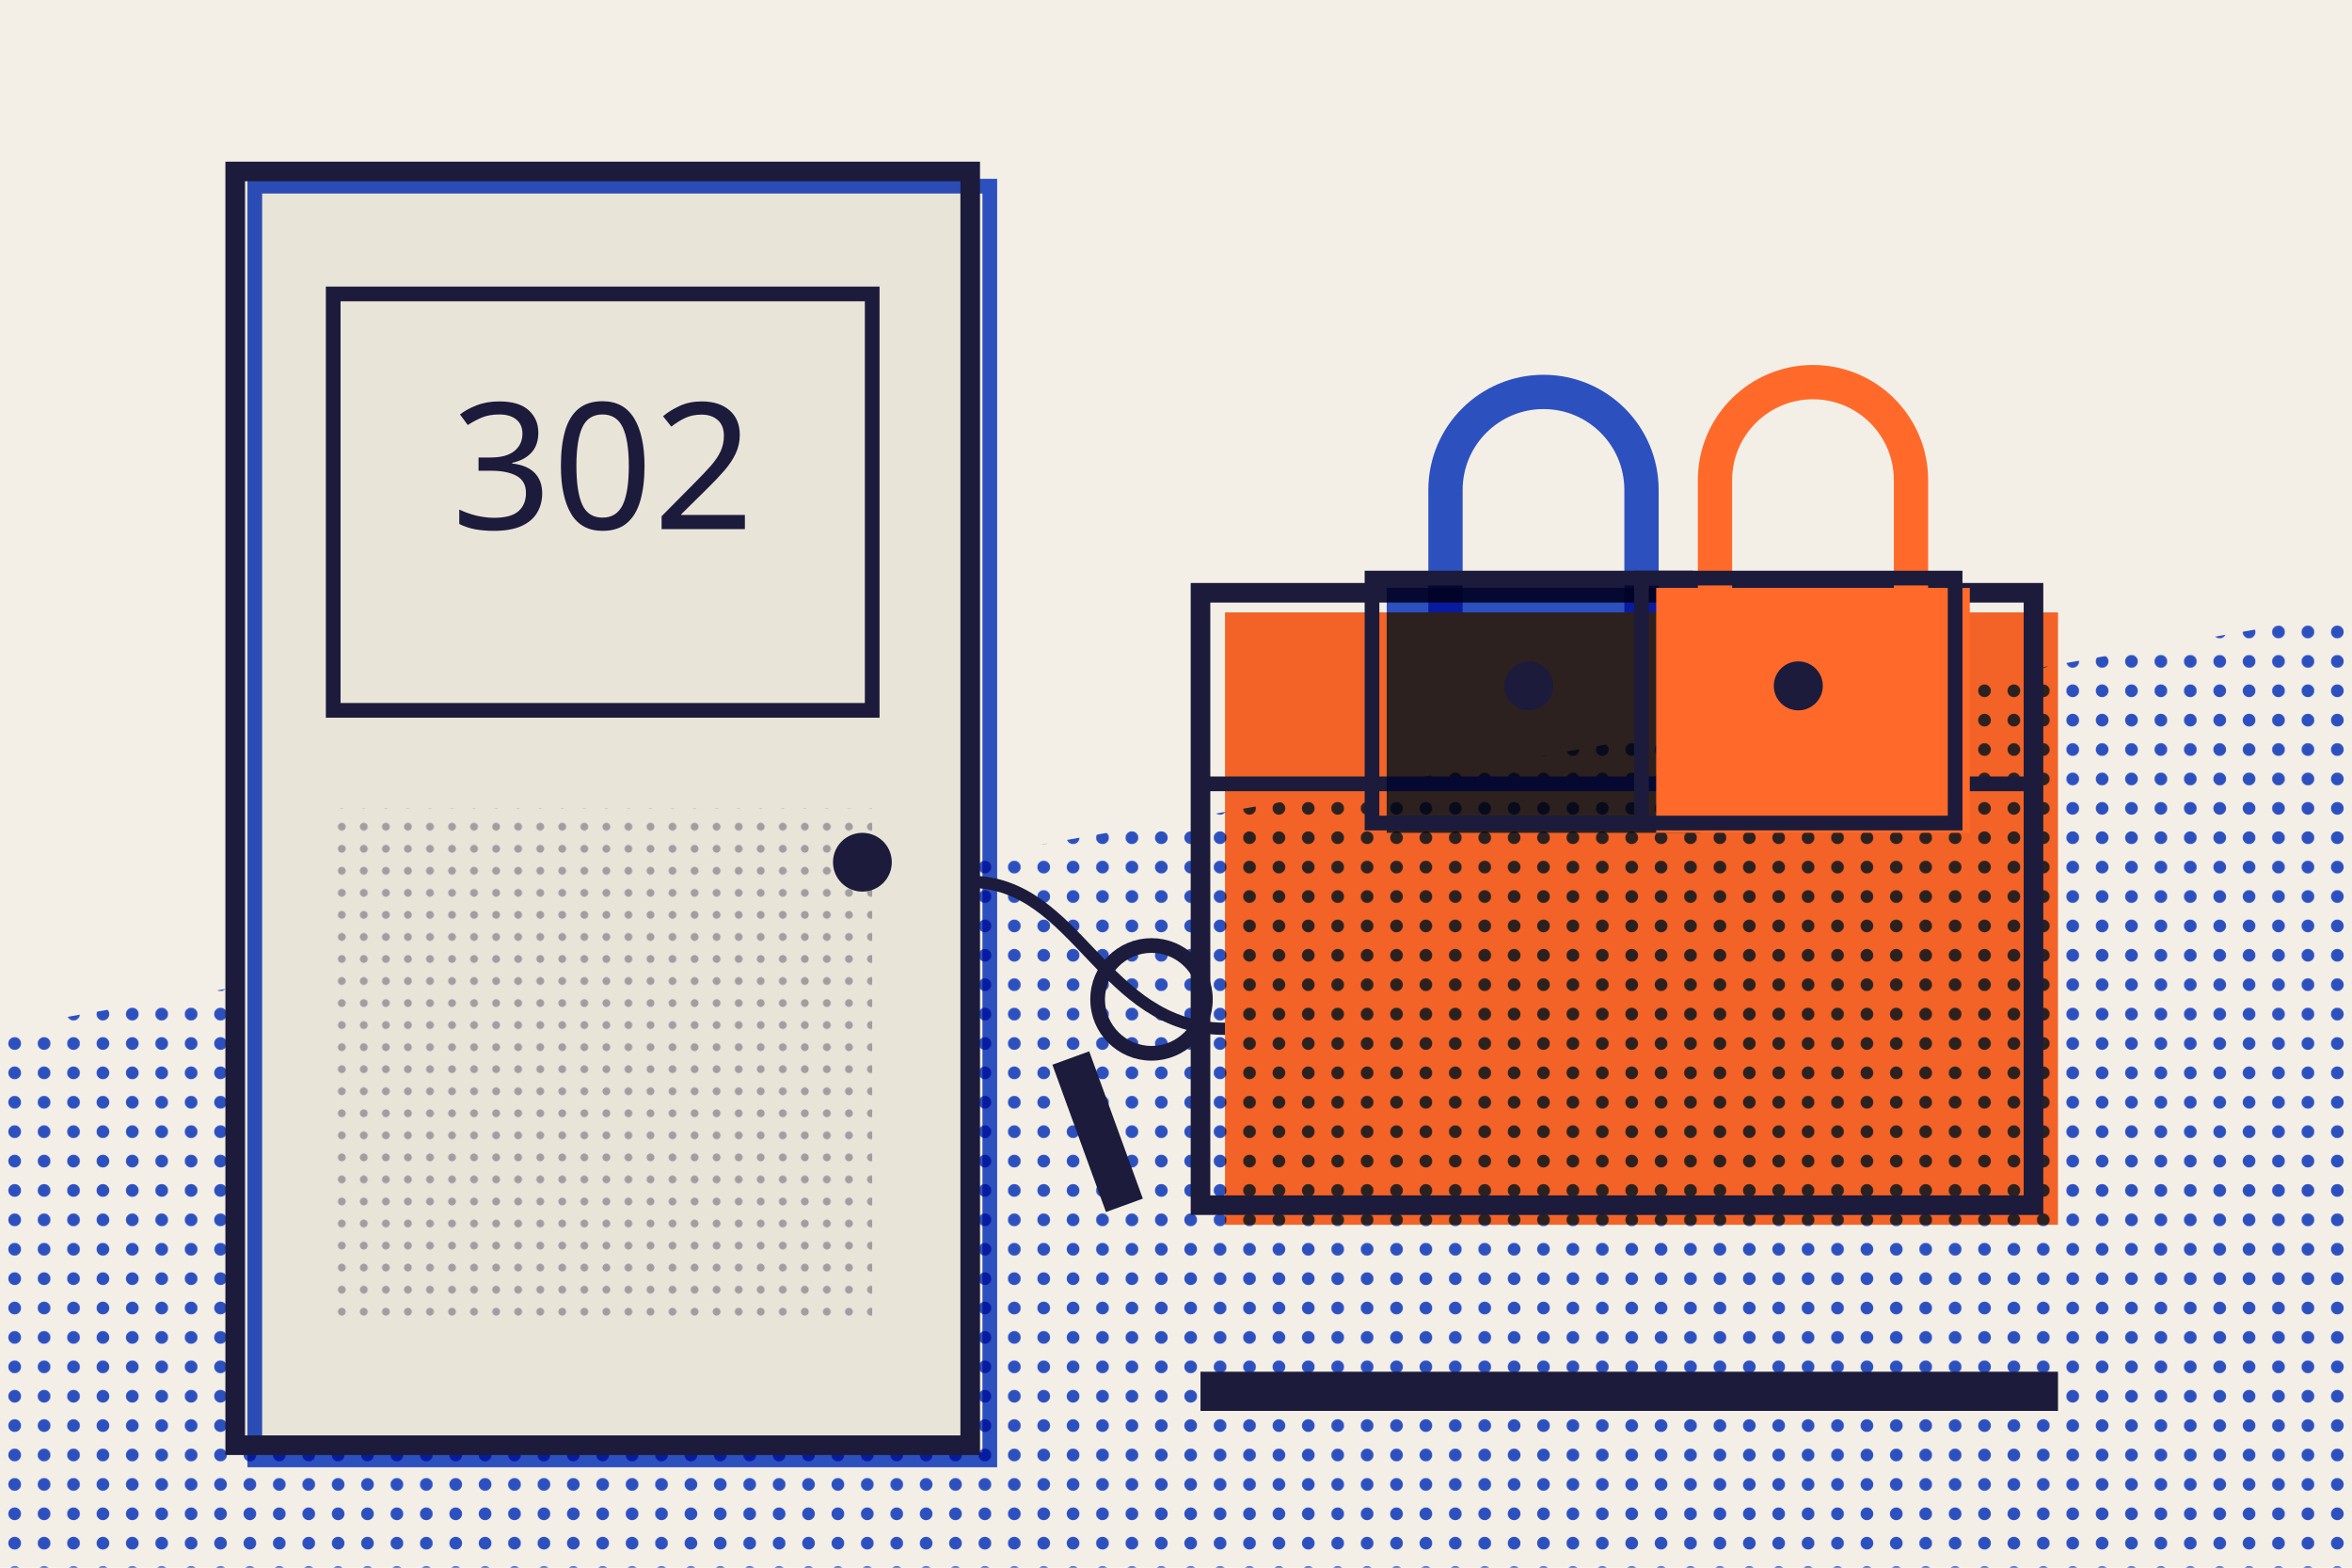
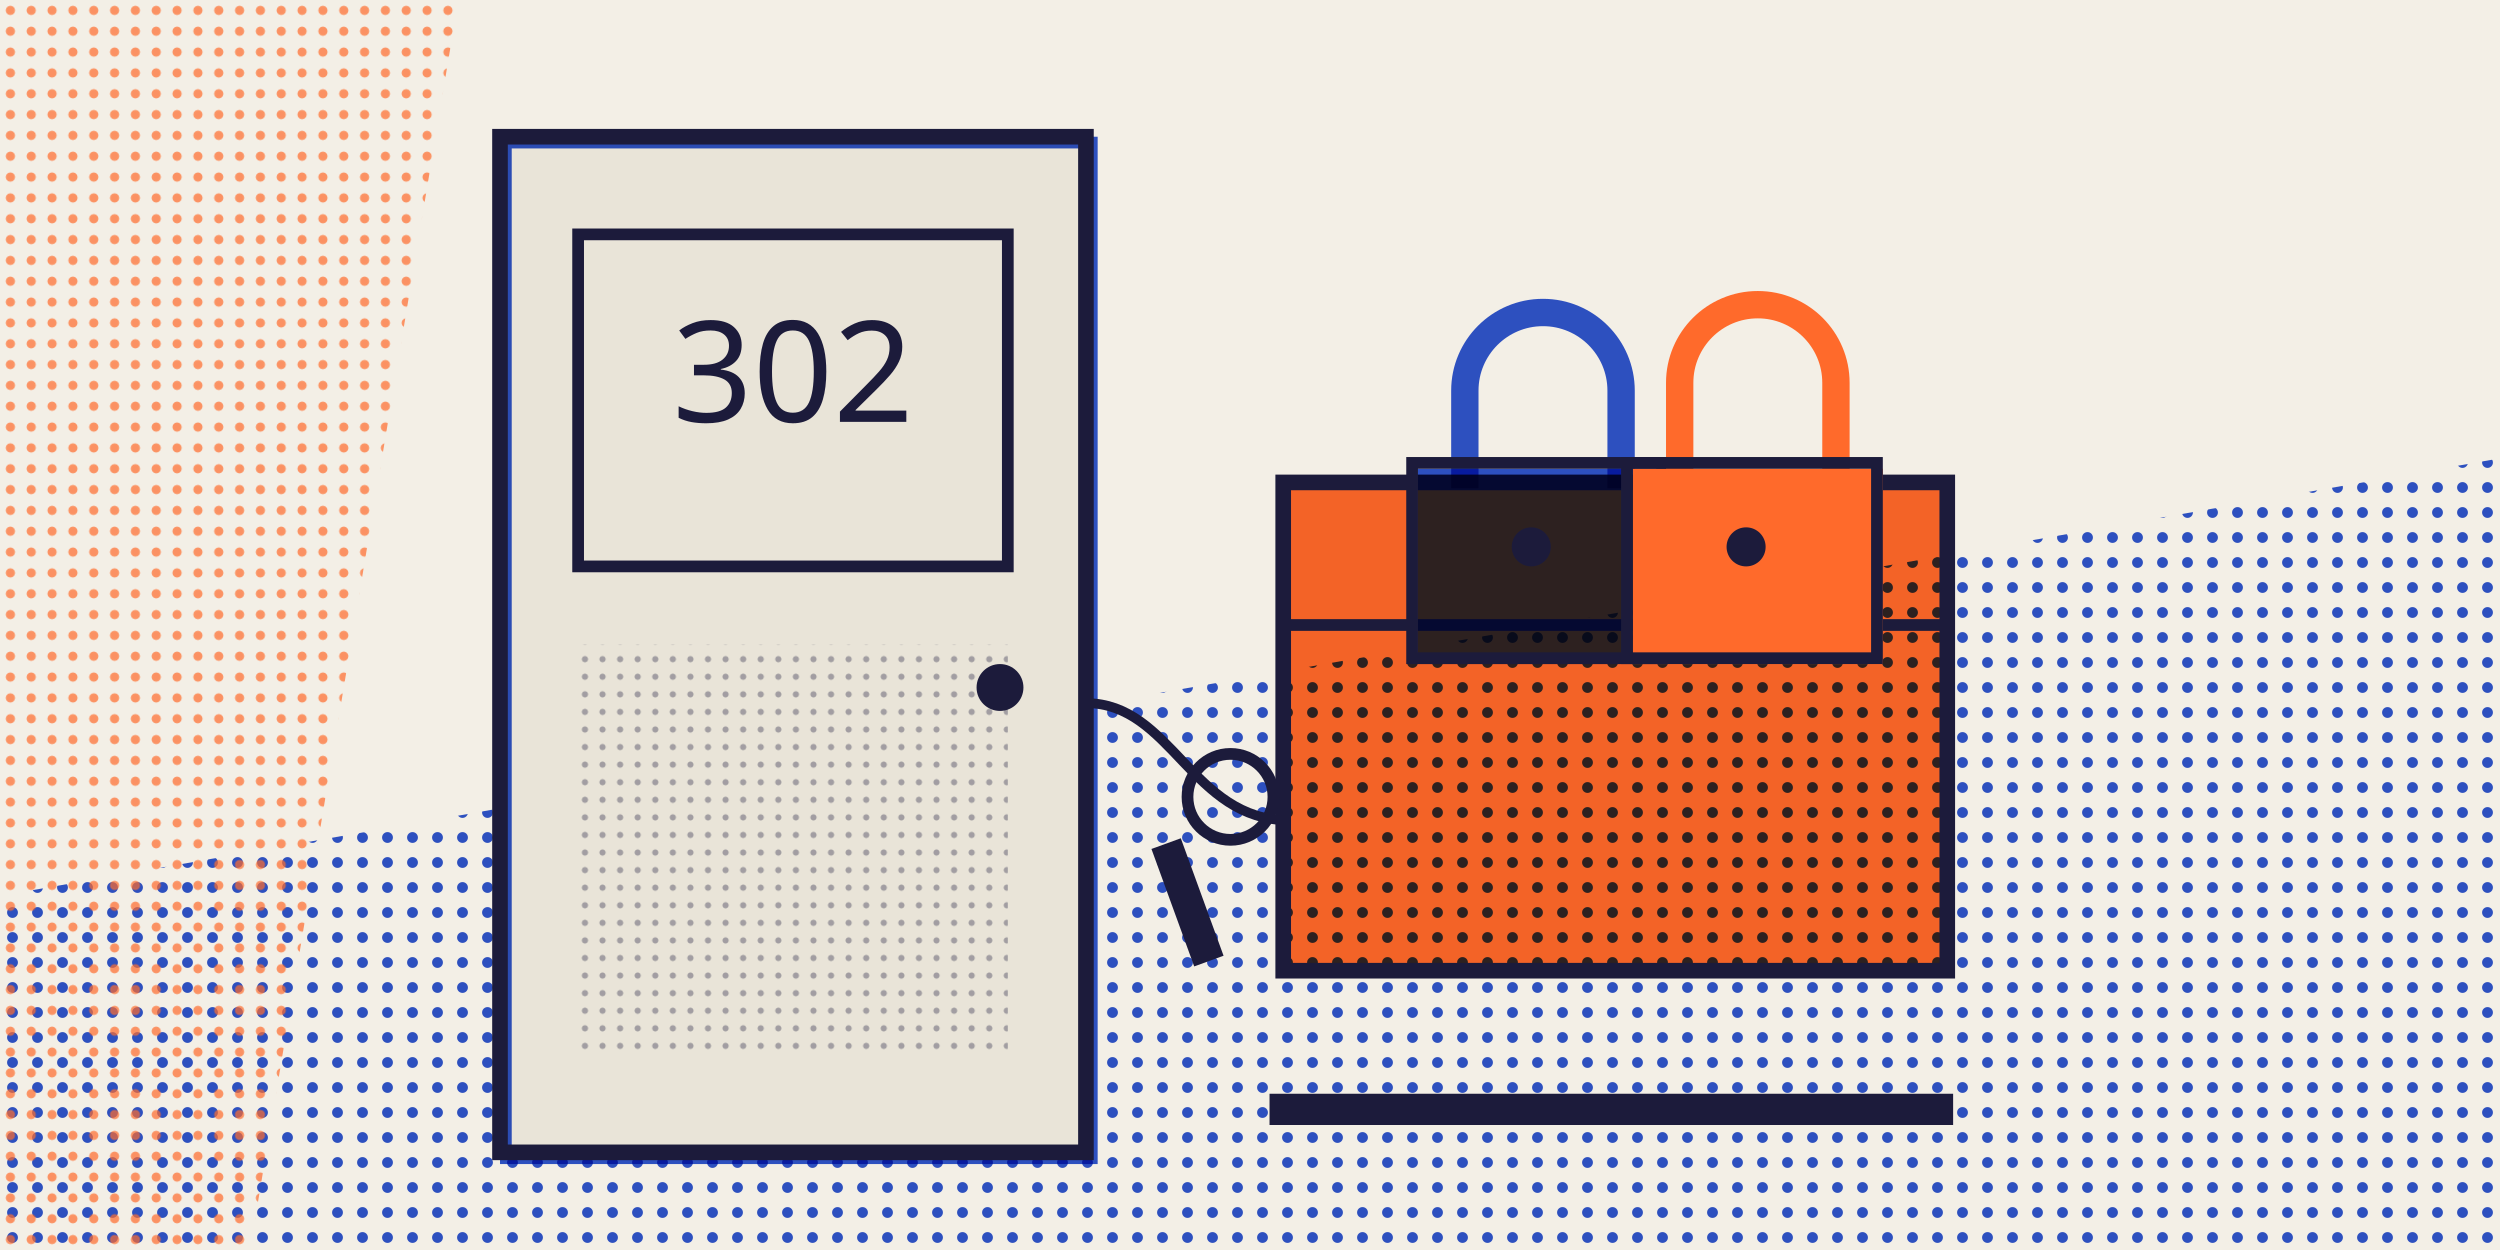
- <svg xmlns="http://www.w3.org/2000/svg" viewBox="0 0 960 640" width="960" height="640">
+ <svg xmlns="http://www.w3.org/2000/svg" viewBox="0 0 1200 600" width="1200" height="600">
  <defs>
    <pattern id="dots" width="12" height="12" patternUnits="userSpaceOnUse">
      <circle cx="6" cy="6" r="2.6" fill="#2f55d4" />
    </pattern>
    <pattern id="inkdots" width="9" height="9" patternUnits="userSpaceOnUse">
      <circle cx="4.5" cy="4.5" r="1.6" fill="#1c1b3b" />
    </pattern>
+     <pattern id="orangedots" width="10" height="10" patternUnits="userSpaceOnUse">
+       <circle cx="5" cy="5" r="2.2" fill="#ff6a2b" />
+     </pattern>
  </defs>
-   <rect width="960" height="640" fill="#f3efe6" />
-   <polygon points="0,640 0,420 960,250 960,640" fill="url(#dots)" style="mix-blend-mode:multiply" />
-   <rect x="96" y="70" width="300" height="520" fill="#e9e4d8" />
-   <rect x="104" y="76" width="300" height="520" fill="none" stroke="#2f55d4" stroke-width="6" style="mix-blend-mode:multiply" />
-   <rect x="96" y="70" width="300" height="520" fill="none" stroke="#1c1b3b" stroke-width="8" />
-   <rect x="136" y="120" width="220" height="170" fill="none" stroke="#1c1b3b" stroke-width="6" />
-   <rect x="136" y="330" width="220" height="210" fill="url(#inkdots)" opacity="0.35" />
-   <circle cx="352" cy="352" r="12" fill="#1c1b3b" />
-   <text x="246" y="216" font-family="Impact, Arial Narrow, sans-serif" font-size="72" fill="#1c1b3b" text-anchor="middle">302</text>
-   <rect x="500" y="250" width="340" height="250" fill="#ff6a2b" style="mix-blend-mode:multiply" />
-   <rect x="490" y="242" width="340" height="250" fill="none" stroke="#1c1b3b" stroke-width="8" />
-   <line x1="490" y1="320" x2="830" y2="320" stroke="#1c1b3b" stroke-width="6" />
-   <path d="M590 250 V200 a40 40 0 0 1 80 0 V250" fill="none" stroke="#2f55d4" stroke-width="14" style="mix-blend-mode:multiply" />
-   <rect x="566" y="240" width="128" height="100" fill="#2f55d4" style="mix-blend-mode:multiply" />
-   <rect x="560" y="236" width="128" height="100" fill="none" stroke="#1c1b3b" stroke-width="6" />
-   <path d="M700 250 V196 a40 40 0 0 1 80 0 V250" fill="none" stroke="#ff6a2b" stroke-width="14" />
-   <rect x="676" y="240" width="128" height="100" fill="#ff6a2b" />
-   <rect x="670" y="236" width="128" height="100" fill="none" stroke="#1c1b3b" stroke-width="6" />
-   <circle cx="624" cy="280" r="10" fill="#1c1b3b" />
-   <circle cx="734" cy="280" r="10" fill="#1c1b3b" />
-   <path d="M396 360 C440 360 450 420 500 420" fill="none" stroke="#1c1b3b" stroke-width="5" />
-   <circle cx="470" cy="408" r="22" fill="none" stroke="#1c1b3b" stroke-width="6" />
-   <rect x="440" y="430" width="16" height="64" fill="#1c1b3b" transform="rotate(-20 448 462)" />
-   <rect x="490" y="560" width="350" height="16" fill="#1c1b3b" />
+   <rect width="1200" height="600" fill="#f3efe6" />
+   <polygon points="0,600 0,430 1200,220 1200,600" fill="url(#dots)" style="mix-blend-mode:multiply" />
+   <polygon points="0,0 220,0 120,600 0,600" fill="url(#orangedots)" opacity="0.7" />
+   <g transform="translate(150 0) scale(0.9375)">
+     <rect x="96" y="70" width="300" height="520" fill="#e9e4d8" />
+     <rect x="99" y="73" width="300" height="520" fill="none" stroke="#2f55d4" stroke-width="6" style="mix-blend-mode:multiply" />
+     <rect x="96" y="70" width="300" height="520" fill="none" stroke="#1c1b3b" stroke-width="8" />
+     <rect x="136" y="120" width="220" height="170" fill="none" stroke="#1c1b3b" stroke-width="6" />
+     <rect x="136" y="330" width="220" height="210" fill="url(#inkdots)" opacity="0.35" />
+     <circle cx="352" cy="352" r="12" fill="#1c1b3b" />
+     <text x="246" y="216" font-family="Impact, Arial Narrow, sans-serif" font-size="72" fill="#1c1b3b" text-anchor="middle">302</text>
+     <rect x="500" y="250" width="340" height="250" fill="#ff6a2b" style="mix-blend-mode:multiply" />
+     <rect x="497" y="247" width="340" height="250" fill="none" stroke="#1c1b3b" stroke-width="8" />
+     <line x1="497" y1="320" x2="837" y2="320" stroke="#1c1b3b" stroke-width="6" />
+     <path d="M590 250 V200 a40 40 0 0 1 80 0 V250" fill="none" stroke="#2f55d4" stroke-width="14" style="mix-blend-mode:multiply" />
+     <rect x="566" y="240" width="128" height="100" fill="#2f55d4" style="mix-blend-mode:multiply" />
+     <rect x="563" y="237" width="128" height="100" fill="none" stroke="#1c1b3b" stroke-width="6" />
+     <path d="M700 250 V196 a40 40 0 0 1 80 0 V250" fill="none" stroke="#ff6a2b" stroke-width="14" />
+     <rect x="676" y="240" width="128" height="100" fill="#ff6a2b" />
+     <rect x="673" y="237" width="128" height="100" fill="none" stroke="#1c1b3b" stroke-width="6" />
+     <circle cx="624" cy="280" r="10" fill="#1c1b3b" />
+     <circle cx="734" cy="280" r="10" fill="#1c1b3b" />
+     <path d="M396 360 C440 360 450 420 500 420" fill="none" stroke="#1c1b3b" stroke-width="5" />
+     <circle cx="470" cy="408" r="22" fill="none" stroke="#1c1b3b" stroke-width="6" />
+     <rect x="440" y="430" width="16" height="64" fill="#1c1b3b" transform="rotate(-20 448 462)" />
+     <rect x="490" y="560" width="350" height="16" fill="#1c1b3b" />
+   </g>
</svg>
